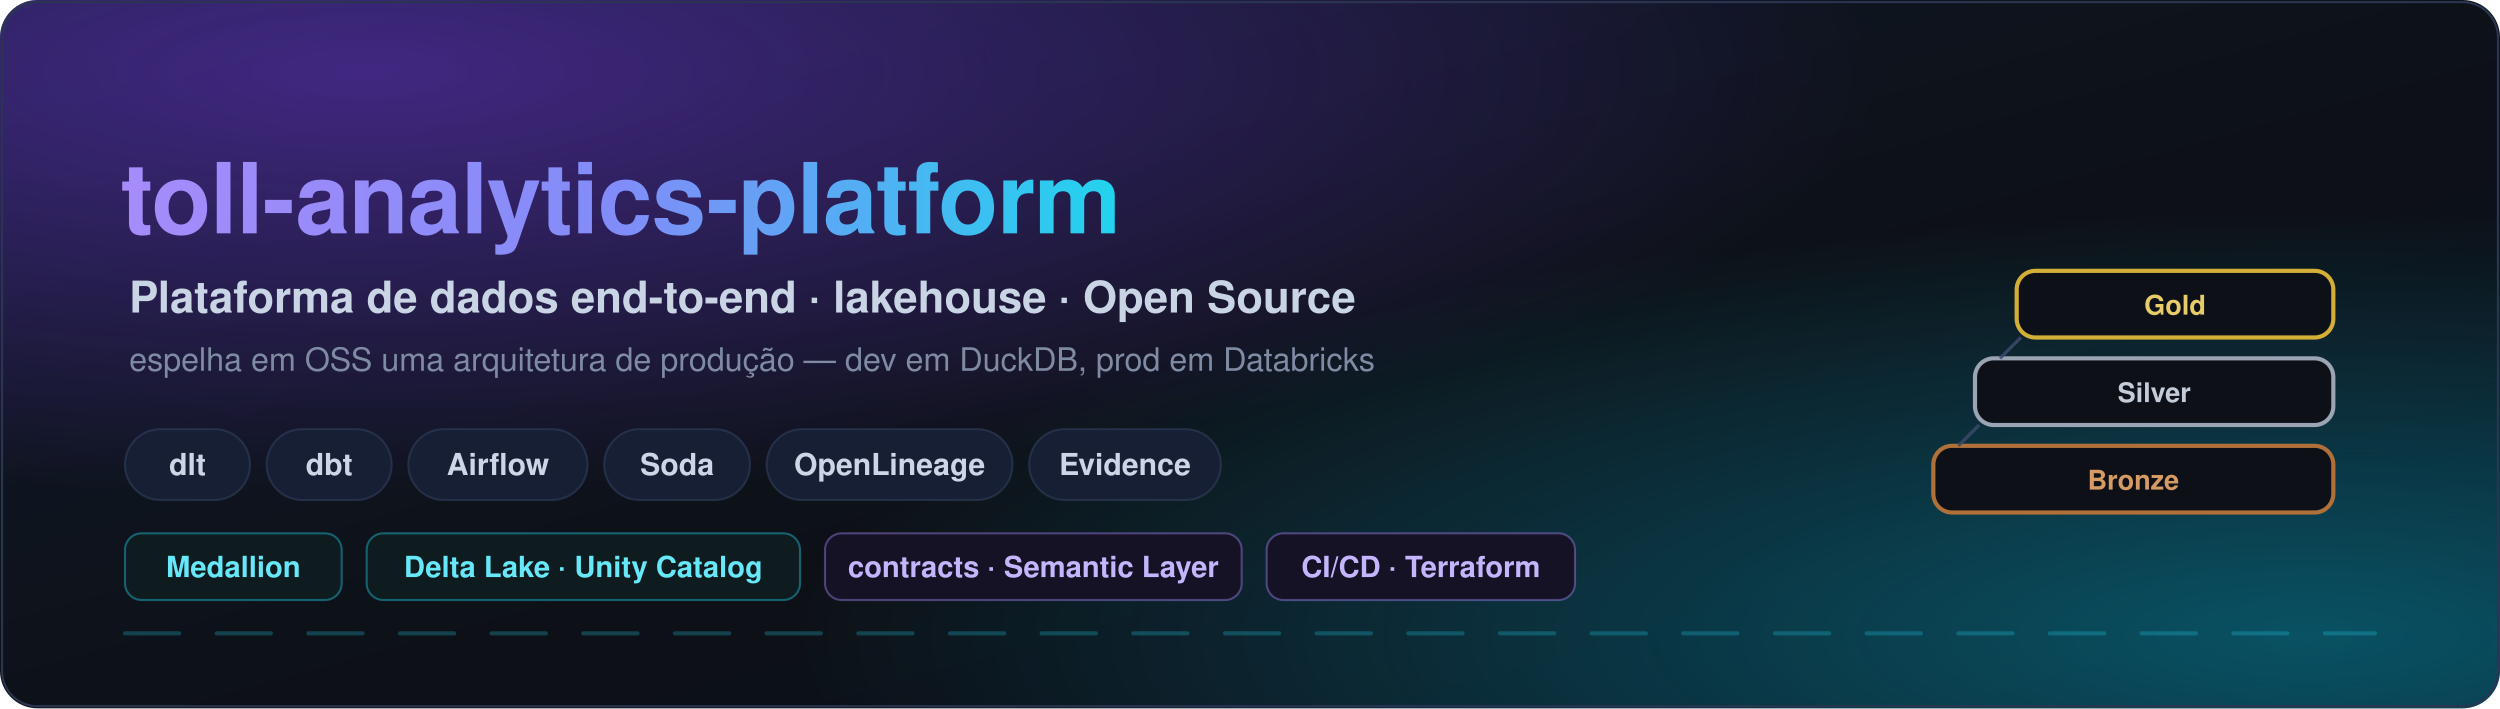
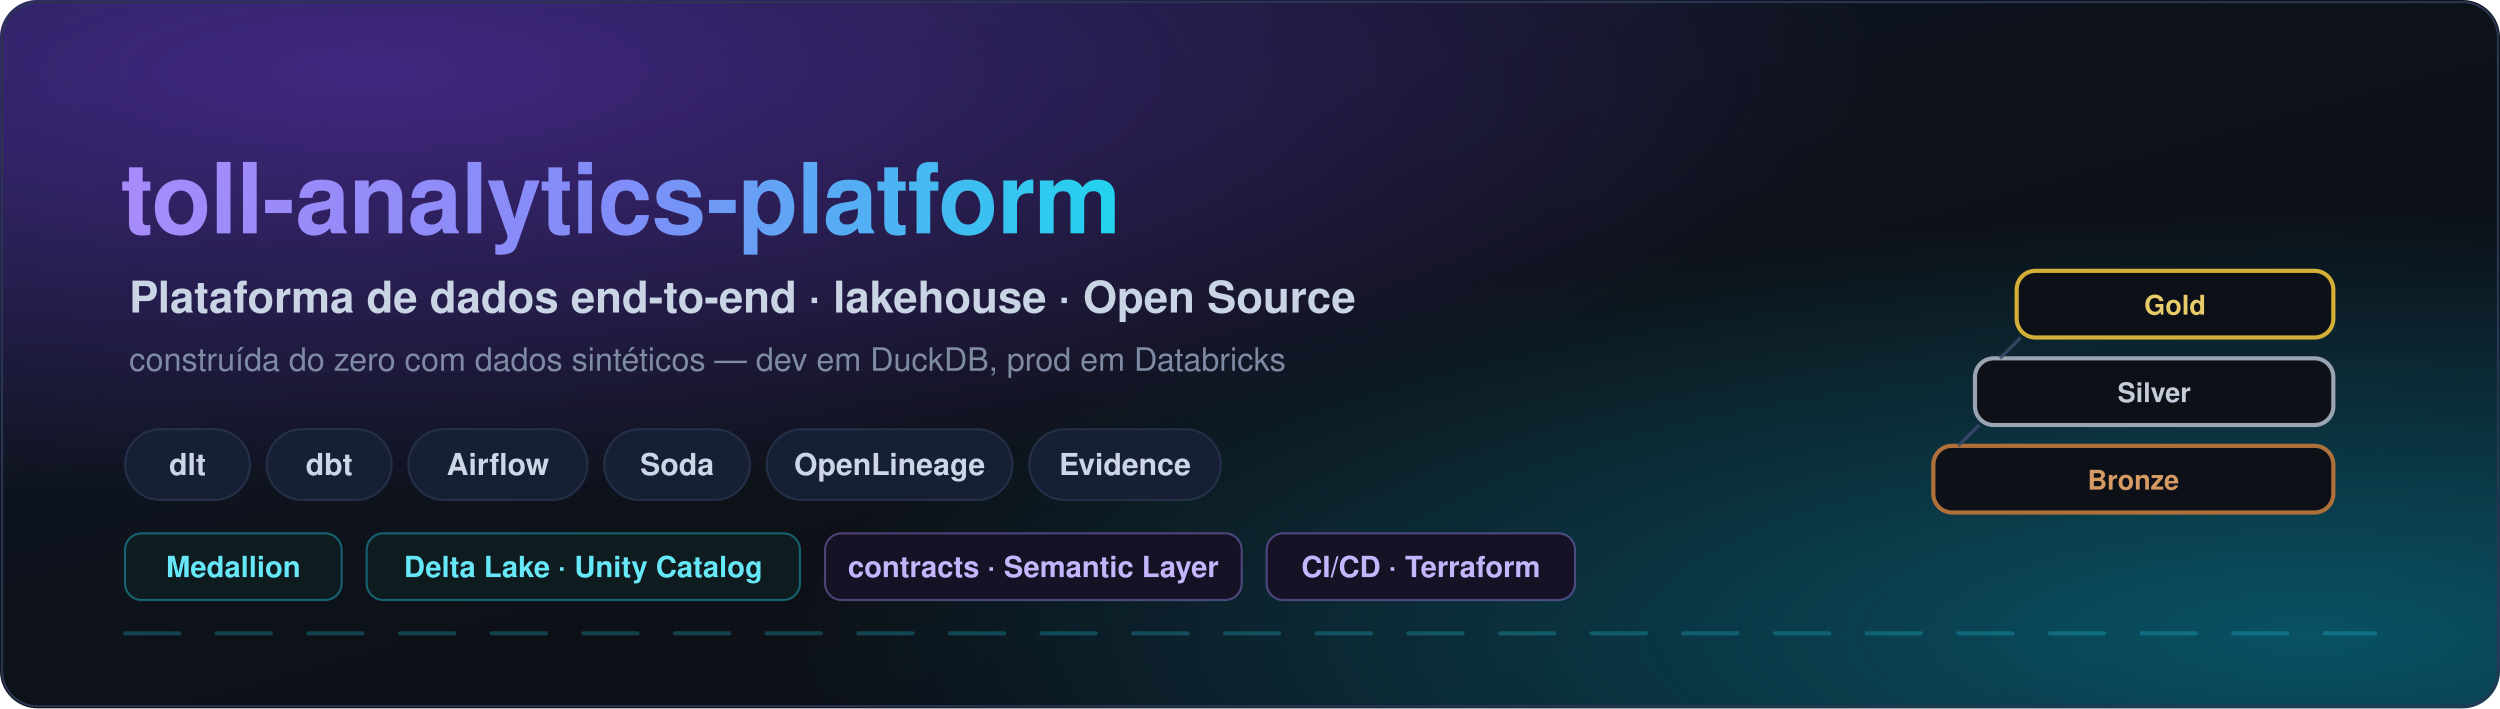
<svg xmlns="http://www.w3.org/2000/svg" viewBox="0 0 1200 340" width="1200" height="340" role="img" aria-label="toll-analytics-platform — plataforma de dados end-to-end, open source">
  <defs>
    <linearGradient id="bg" x1="0" y1="0" x2="1" y2="1">
      <stop offset="0" stop-color="#111a2e" />
      <stop offset="0.55" stop-color="#0d1117" />
      <stop offset="1" stop-color="#0a0f1a" />
    </linearGradient>
    <linearGradient id="ink" x1="0" y1="0" x2="1" y2="0">
      <stop offset="0" stop-color="#a78bfa" />
      <stop offset="0.5" stop-color="#818cf8" />
      <stop offset="1" stop-color="#22d3ee" />
    </linearGradient>
    <radialGradient id="glowV" cx="0.15" cy="0.1" r="0.6">
      <stop offset="0" stop-color="#7c3aed" stop-opacity="0.45" />
      <stop offset="1" stop-color="#7c3aed" stop-opacity="0" />
    </radialGradient>
    <radialGradient id="glowC" cx="0.92" cy="0.9" r="0.6">
      <stop offset="0" stop-color="#06b6d4" stop-opacity="0.40" />
      <stop offset="1" stop-color="#06b6d4" stop-opacity="0" />
    </radialGradient>
  </defs>
  <rect width="1200" height="340" rx="18" fill="url(#bg)" />
  <rect width="1200" height="340" rx="18" fill="url(#glowV)" />
  <rect width="1200" height="340" rx="18" fill="url(#glowC)" />
  <rect x="1" y="1" width="1198" height="338" rx="17" fill="none" stroke="#2a3550" stroke-width="1" />
  <g font-family="'Segoe UI', Helvetica, Arial, sans-serif" font-size="13" font-weight="700" text-anchor="middle">
    <g>
      <rect x="928" y="214" width="192" height="32" rx="9" fill="#0d1117" stroke="#b0703a" stroke-width="2" />
      <text x="1024" y="235" fill="#d69a63">Bronze</text>
    </g>
    <g>
      <rect x="948" y="172" width="172" height="32" rx="9" fill="#0d1117" stroke="#9aa4b2" stroke-width="2" />
      <text x="1034" y="193" fill="#c3ccd8">Silver</text>
    </g>
    <g>
      <rect x="968" y="130" width="152" height="32" rx="9" fill="#0d1117" stroke="#d4af37" stroke-width="2" />
      <text x="1044" y="151" fill="#e8cc6a">Gold</text>
    </g>
  </g>
  <g stroke="#3b4a6b" stroke-width="1.6" opacity="0.85" fill="none">
    <path d="M940 214 L950 204" />
    <path d="M960 172 L970 162" />
  </g>
  <line x1="60" y1="304" x2="1140" y2="304" stroke="#22d3ee" stroke-width="2" opacity="0.25" stroke-dasharray="26 18" stroke-linecap="round" />
  <text x="58" y="112" font-family="'Segoe UI', Helvetica, Arial, sans-serif" font-size="47" font-weight="800" fill="url(#ink)" letter-spacing="-0.5">toll-analytics-platform</text>
  <text x="62" y="150" font-family="'Segoe UI', Helvetica, Arial, sans-serif" font-size="21" font-weight="600" fill="#c9d4e5">Plataforma de dados end-to-end · lakehouse · Open Source</text>
-   <text x="62" y="178" font-family="'Segoe UI', Helvetica, Arial, sans-serif" font-size="15.5" fill="#7f8ba3">espelha em OSS uma arquitetura de produção — dev em DuckDB, prod em Databricks</text>
+   <text x="62" y="178" font-family="'Segoe UI', Helvetica, Arial, sans-serif" font-size="15.5" fill="#7f8ba3">construída do zero com dados sintéticos — dev em DuckDB, prod em Databricks</text>
  <g font-family="'Segoe UI', Helvetica, Arial, sans-serif" font-size="14.5" font-weight="600" text-anchor="middle">
    <g>
      <rect x="60" y="206" width="60" height="34" rx="17" fill="#161f33" stroke="#33406090" />
      <text x="90" y="228" fill="#cdd6e6">dlt</text>
    </g>
    <g>
      <rect x="128" y="206" width="60" height="34" rx="17" fill="#161f33" stroke="#33406090" />
      <text x="158" y="228" fill="#cdd6e6">dbt</text>
    </g>
    <g>
      <rect x="196" y="206" width="86" height="34" rx="17" fill="#161f33" stroke="#33406090" />
      <text x="239" y="228" fill="#cdd6e6">Airflow</text>
    </g>
    <g>
      <rect x="290" y="206" width="70" height="34" rx="17" fill="#161f33" stroke="#33406090" />
      <text x="325" y="228" fill="#cdd6e6">Soda</text>
    </g>
    <g>
      <rect x="368" y="206" width="118" height="34" rx="17" fill="#161f33" stroke="#33406090" />
      <text x="427" y="228" fill="#cdd6e6">OpenLineage</text>
    </g>
    <g>
      <rect x="494" y="206" width="92" height="34" rx="17" fill="#161f33" stroke="#33406090" />
      <text x="540" y="228" fill="#cdd6e6">Evidence</text>
    </g>
  </g>
  <g font-family="'Segoe UI', Helvetica, Arial, sans-serif" font-size="14" font-weight="700" text-anchor="middle">
    <g>
      <rect x="60" y="256" width="104" height="32" rx="8" fill="#0e1b1f" stroke="#22d3ee66" />
      <text x="112" y="277" fill="#67e8f9">Medallion</text>
    </g>
    <g>
      <rect x="176" y="256" width="208" height="32" rx="8" fill="#0e1b1f" stroke="#22d3ee66" />
      <text x="280" y="277" fill="#67e8f9">Delta Lake · Unity Catalog</text>
    </g>
    <g>
      <rect x="396" y="256" width="200" height="32" rx="8" fill="#151226" stroke="#a78bfa66" />
      <text x="496" y="277" fill="#c4b5fd">contracts · Semantic Layer</text>
    </g>
    <g>
      <rect x="608" y="256" width="148" height="32" rx="8" fill="#151226" stroke="#a78bfa66" />
      <text x="682" y="277" fill="#c4b5fd">CI/CD · Terraform</text>
    </g>
  </g>
</svg>
